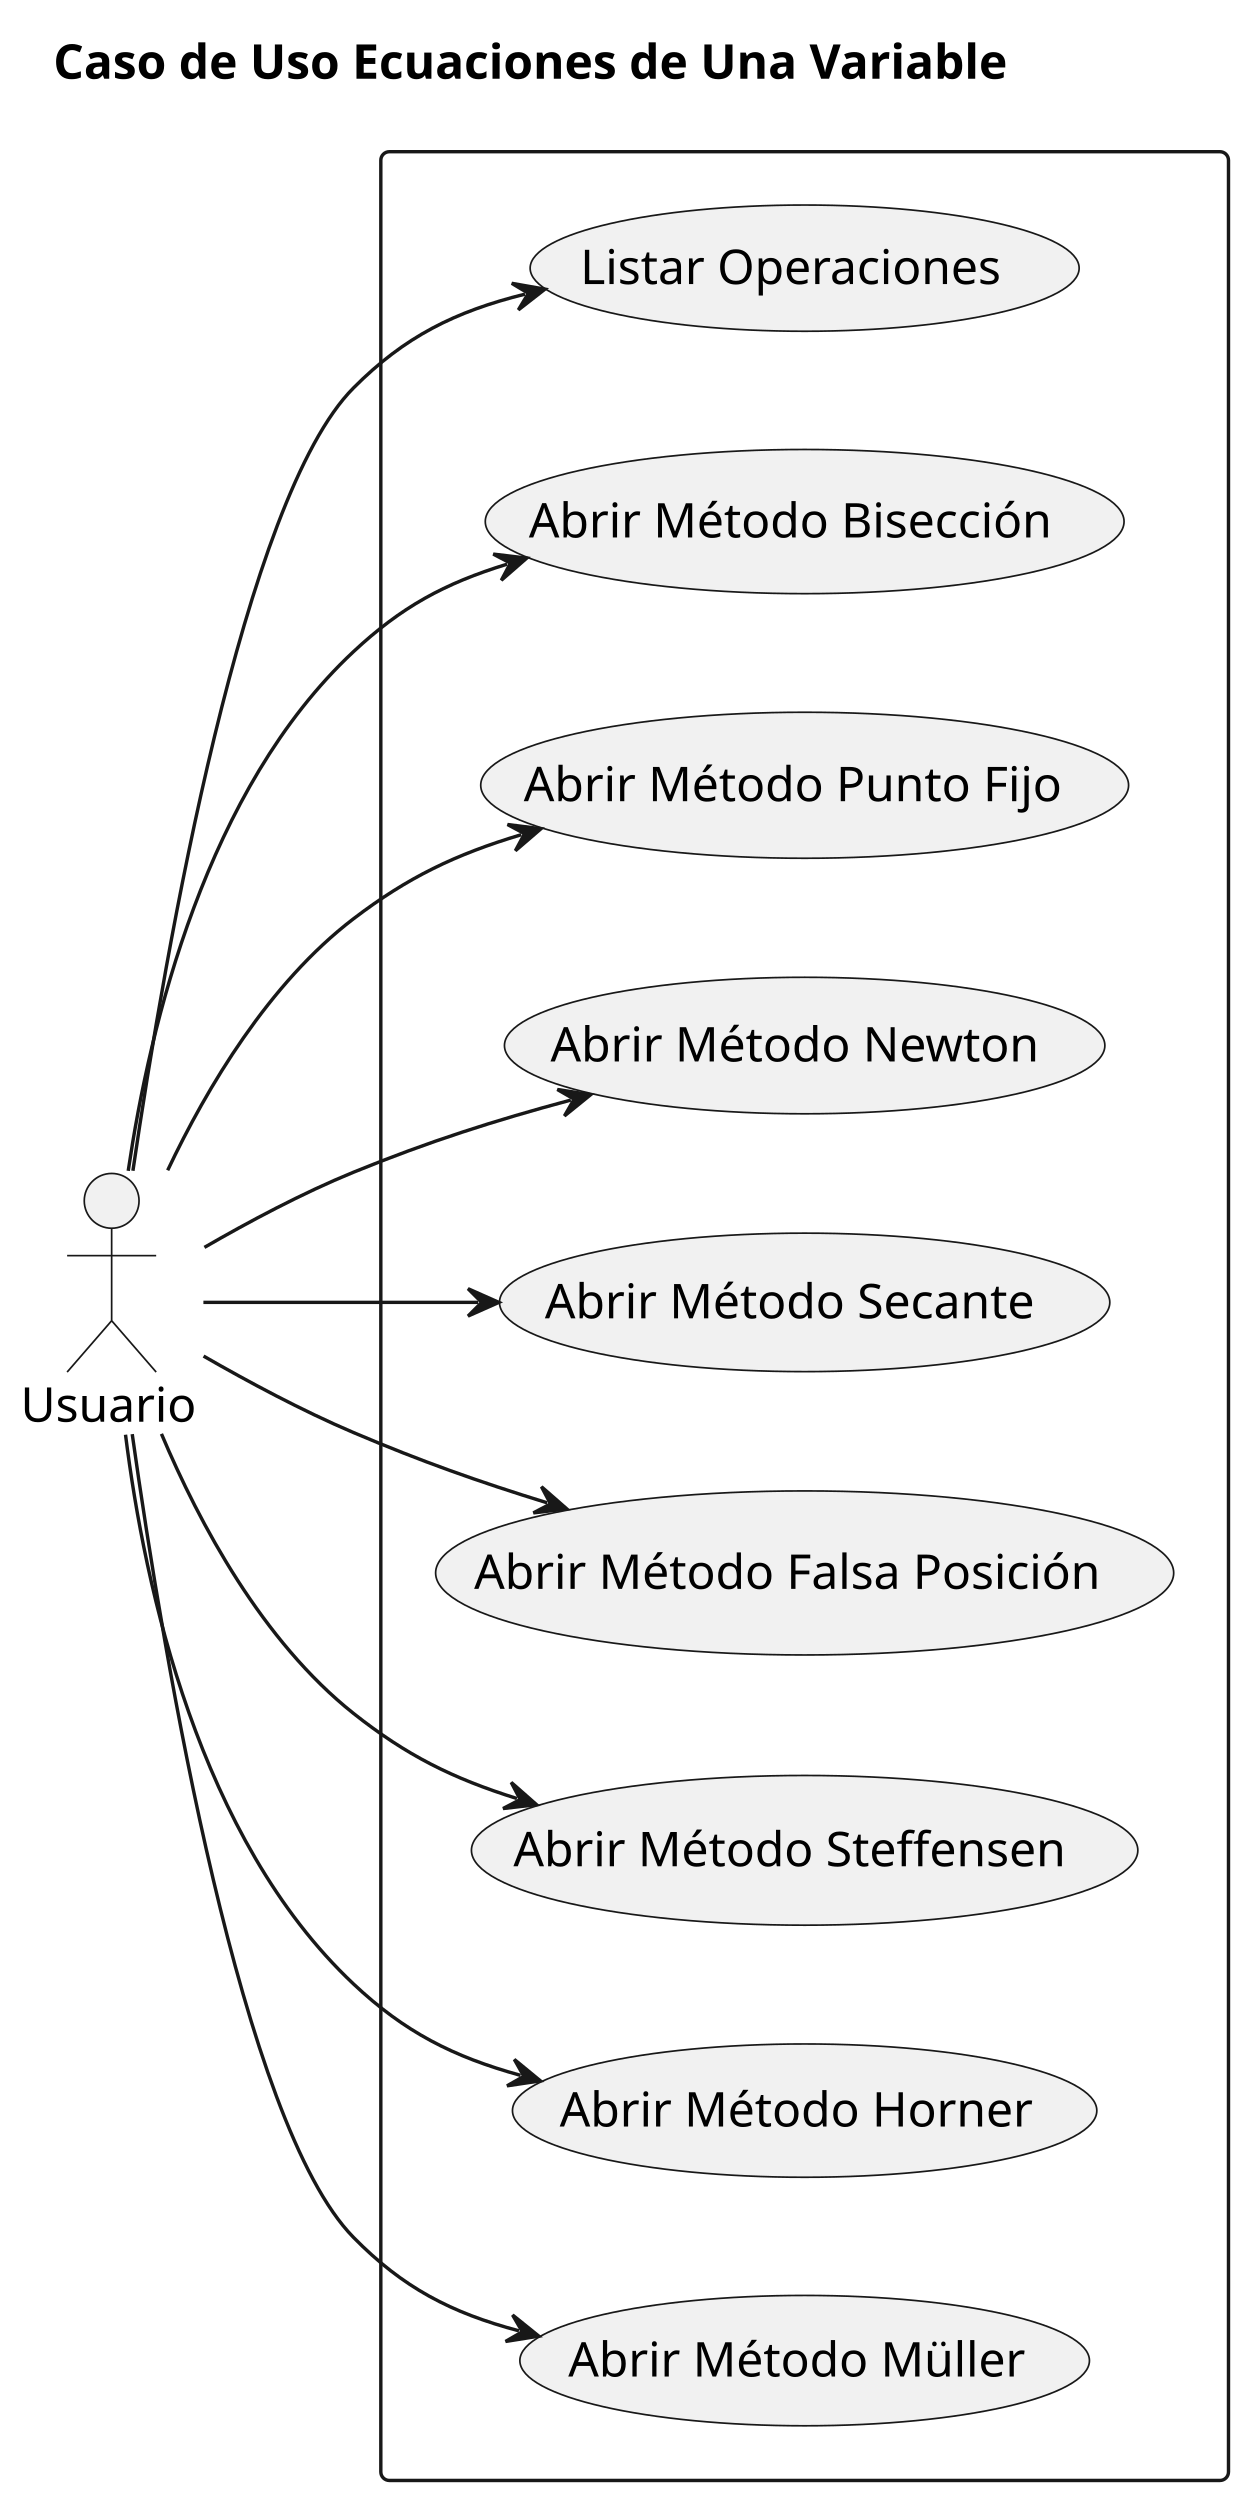
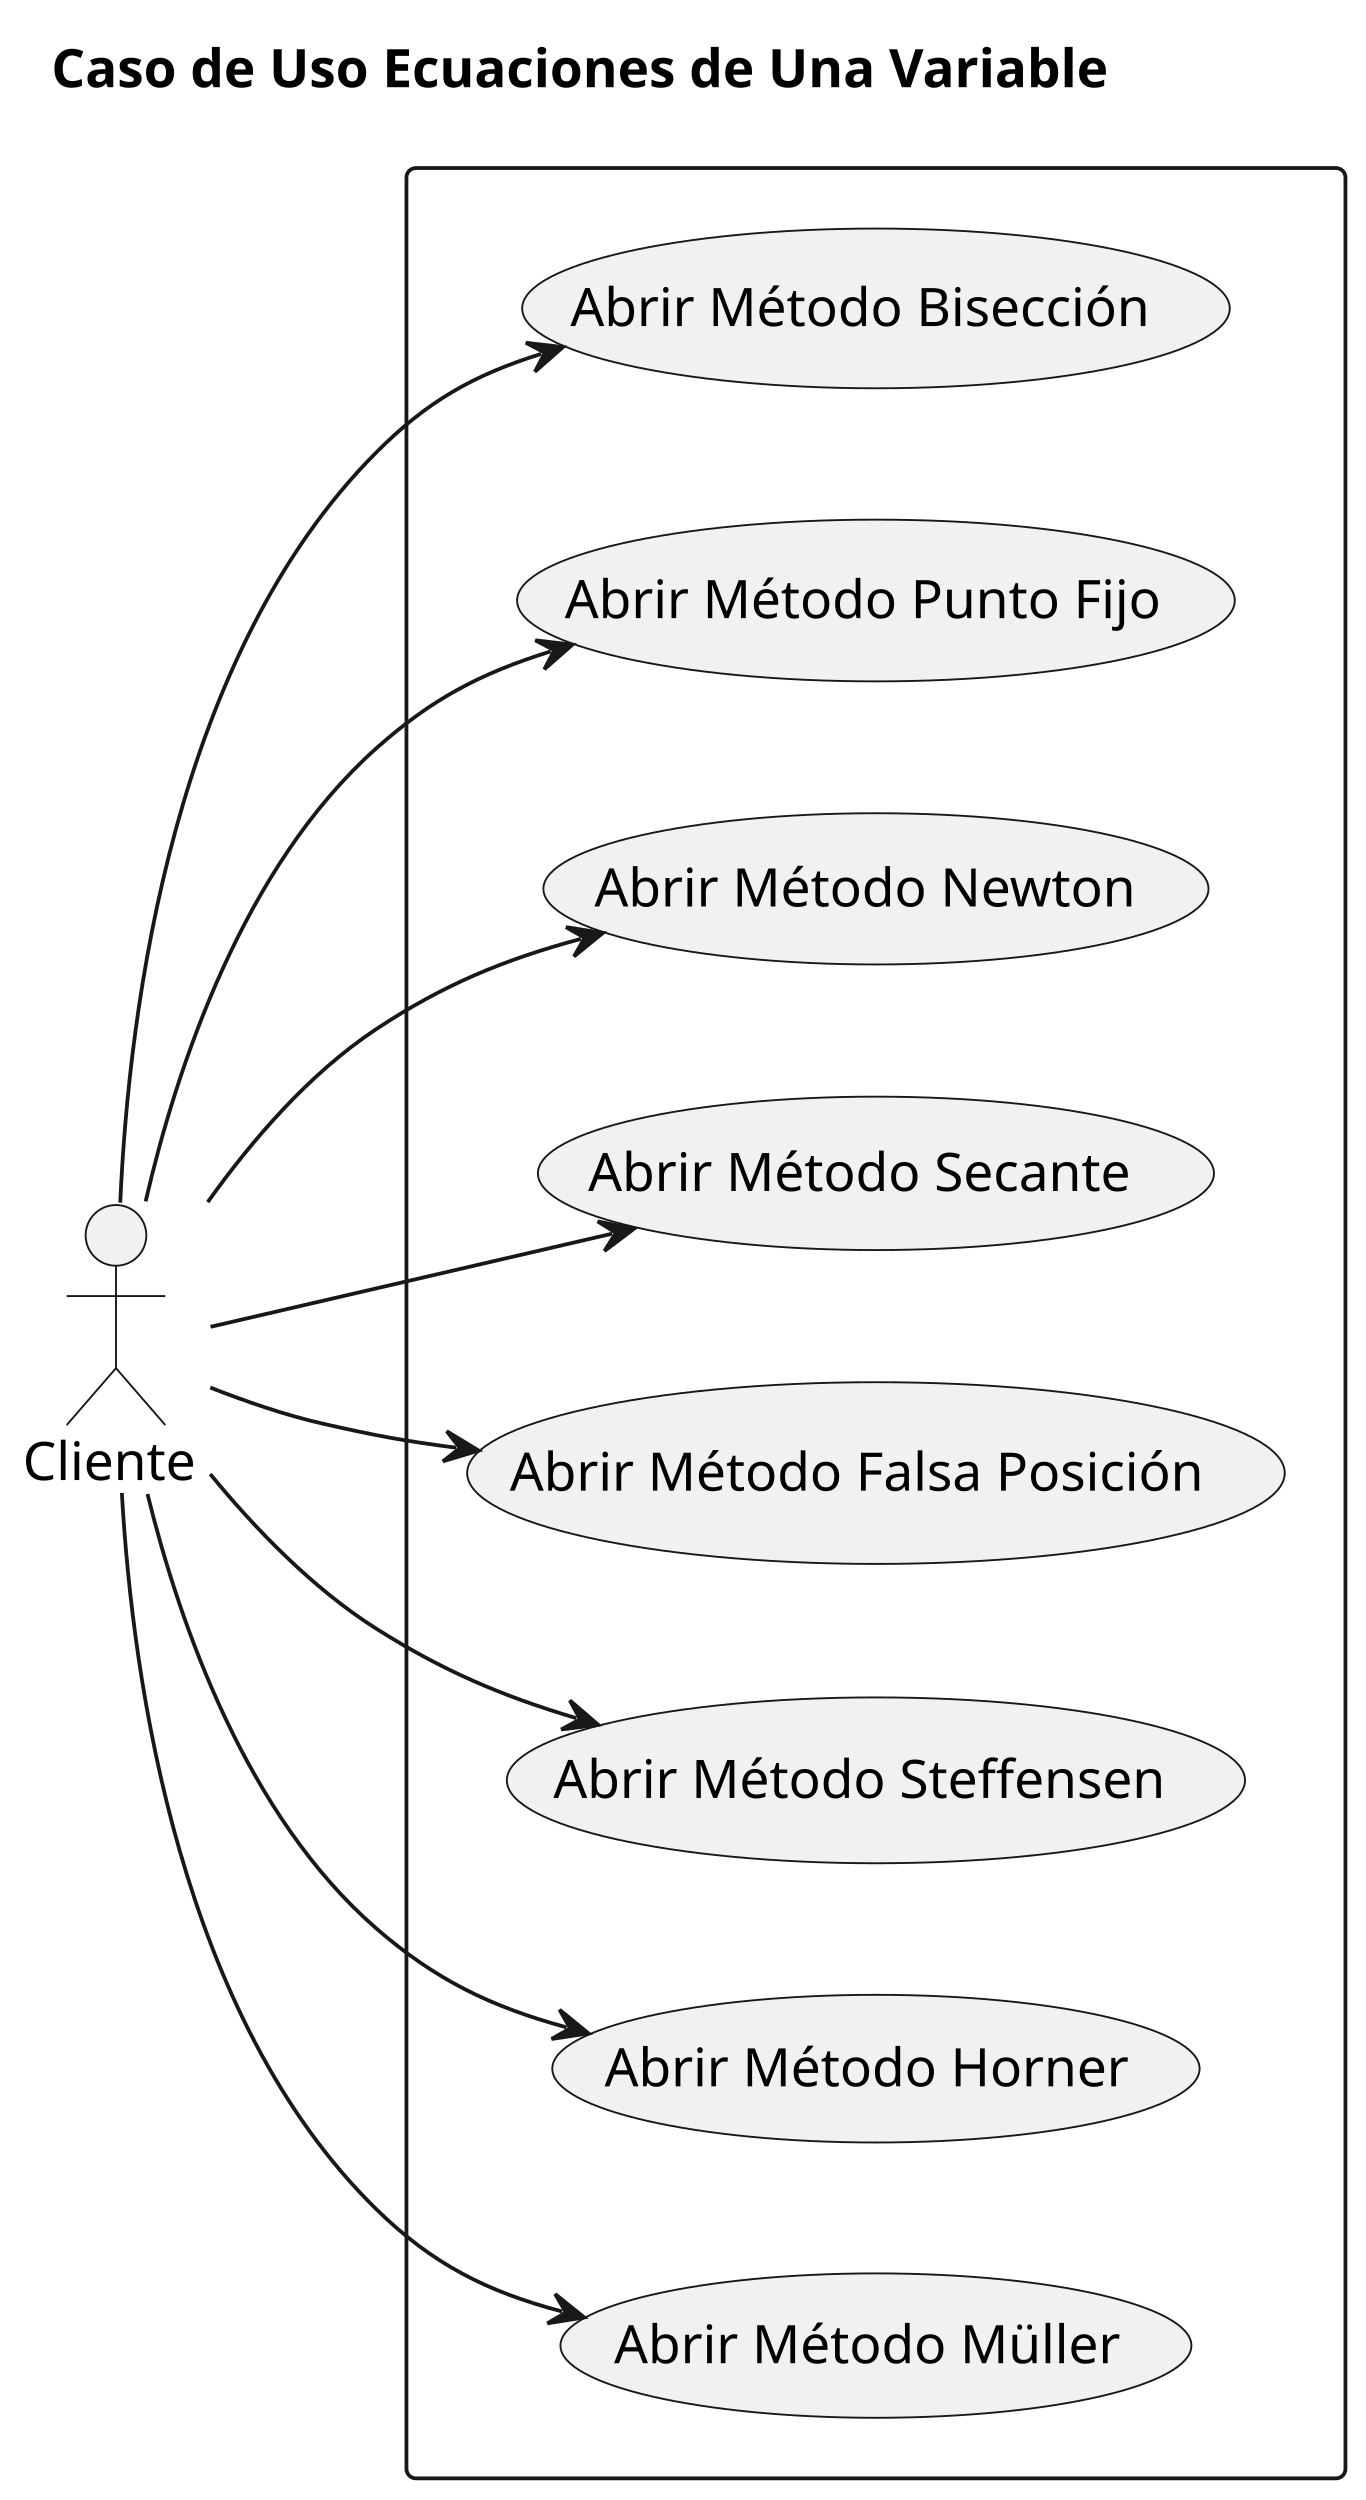
- <svg xmlns="http://www.w3.org/2000/svg" contentStyleType="text/css" data-diagram-type="DESCRIPTION" height="730px" preserveAspectRatio="none" style="width:364px;height:730px;background:#FFFFFF;" version="1.1" viewBox="0 0 364 730" width="364px" zoomAndPan="magnify">
+ <svg xmlns="http://www.w3.org/2000/svg" contentStyleType="text/css" data-diagram-type="DESCRIPTION" height="659px" preserveAspectRatio="none" style="width:360px;height:659px;background:#FFFFFF;" version="1.1" viewBox="0 0 360 659" width="360px" zoomAndPan="magnify">
  <defs />
  <g>
    <g class="title" data-source-line="1">
-       <text fill="#000000" font-family="sans-serif" font-size="14" font-weight="bold" lengthAdjust="spacing" textLength="319.587" x="15.566" y="22.995">Caso de Uso Ecuaciones de Una Variable</text>
+       <text fill="#000000" font-family="sans-serif" font-size="14" font-weight="bold" lengthAdjust="spacing" textLength="319.587" x="13.537" y="22.995">Caso de Uso Ecuaciones de Una Variable</text>
    </g>
    <g class="cluster" data-entity="##3" data-source-line="7" data-uid="ent0004" id="cluster_##3">
-       <rect fill="none" height="680" rx="2.5" ry="2.5" style="stroke:#181818;stroke-width:1;" width="247.52" x="111.2" y="44.297" />
+       <rect fill="none" height="609" rx="2.5" ry="2.5" style="stroke:#181818;stroke-width:1;" width="247.52" x="107.14" y="44.297" />
    </g>
-     <g class="entity" data-entity="listarOper" data-source-line="8" data-uid="ent0005" id="entity_listarOper">
-       <ellipse cx="234.957" cy="78.298" fill="#F1F1F1" rx="80.156" ry="18.431" style="stroke:#181818;stroke-width:0.5;" />
-       <text fill="#000000" font-family="sans-serif" font-size="14" lengthAdjust="spacing" textLength="131.045" x="169.434" y="82.947">Listar Operaciones</text>
+     <g class="entity" data-entity="bisection" data-source-line="8" data-uid="ent0005" id="entity_bisection">
+       <ellipse cx="230.903" cy="81.299" fill="#F1F1F1" rx="93.263" ry="21.052" style="stroke:#181818;stroke-width:0.5;" />
+       <text fill="#000000" font-family="sans-serif" font-size="14" lengthAdjust="spacing" textLength="161.089" x="150.358" y="85.948">Abrir Método Bisección</text>
    </g>
-     <g class="entity" data-entity="bisection" data-source-line="9" data-uid="ent0006" id="entity_bisection">
-       <ellipse cx="234.963" cy="152.299" fill="#F1F1F1" rx="93.263" ry="21.052" style="stroke:#181818;stroke-width:0.5;" />
-       <text fill="#000000" font-family="sans-serif" font-size="14" lengthAdjust="spacing" textLength="161.089" x="154.418" y="156.948">Abrir Método Bisección</text>
+     <g class="entity" data-entity="fixedPoint" data-source-line="9" data-uid="ent0006" id="entity_fixedPoint">
+       <ellipse cx="230.899" cy="158.295" fill="#F1F1F1" rx="94.589" ry="21.318" style="stroke:#181818;stroke-width:0.5;" />
+       <text fill="#000000" font-family="sans-serif" font-size="14" lengthAdjust="spacing" textLength="164.056" x="148.871" y="162.943">Abrir Método Punto Fijo</text>
    </g>
-     <g class="entity" data-entity="fixedPoint" data-source-line="10" data-uid="ent0007" id="entity_fixedPoint">
-       <ellipse cx="234.959" cy="229.295" fill="#F1F1F1" rx="94.589" ry="21.318" style="stroke:#181818;stroke-width:0.5;" />
-       <text fill="#000000" font-family="sans-serif" font-size="14" lengthAdjust="spacing" textLength="164.056" x="152.931" y="233.943">Abrir Método Punto Fijo</text>
+     <g class="entity" data-entity="newton" data-source-line="10" data-uid="ent0007" id="entity_newton">
+       <ellipse cx="230.902" cy="234.299" fill="#F1F1F1" rx="87.662" ry="19.932" style="stroke:#181818;stroke-width:0.5;" />
+       <text fill="#000000" font-family="sans-serif" font-size="14" lengthAdjust="spacing" textLength="148.429" x="156.688" y="238.948">Abrir Método Newton</text>
    </g>
-     <g class="entity" data-entity="newton" data-source-line="11" data-uid="ent0008" id="entity_newton">
-       <ellipse cx="234.962" cy="305.299" fill="#F1F1F1" rx="87.662" ry="19.932" style="stroke:#181818;stroke-width:0.5;" />
-       <text fill="#000000" font-family="sans-serif" font-size="14" lengthAdjust="spacing" textLength="148.429" x="160.748" y="309.948">Abrir Método Newton</text>
+     <g class="entity" data-entity="secant" data-source-line="11" data-uid="ent0008" id="entity_secant">
+       <ellipse cx="230.897" cy="309.298" fill="#F1F1F1" rx="89.107" ry="20.221" style="stroke:#181818;stroke-width:0.5;" />
+       <text fill="#000000" font-family="sans-serif" font-size="14" lengthAdjust="spacing" textLength="151.717" x="155.039" y="313.947">Abrir Método Secante</text>
    </g>
-     <g class="entity" data-entity="secant" data-source-line="12" data-uid="ent0009" id="entity_secant">
-       <ellipse cx="234.957" cy="380.298" fill="#F1F1F1" rx="89.107" ry="20.221" style="stroke:#181818;stroke-width:0.5;" />
-       <text fill="#000000" font-family="sans-serif" font-size="14" lengthAdjust="spacing" textLength="151.717" x="159.099" y="384.947">Abrir Método Secante</text>
+     <g class="entity" data-entity="falsePosition" data-source-line="12" data-uid="ent0009" id="entity_falsePosition">
+       <ellipse cx="230.9" cy="388.299" fill="#F1F1F1" rx="107.76" ry="23.952" style="stroke:#181818;stroke-width:0.5;" />
+       <text fill="#000000" font-family="sans-serif" font-size="14" lengthAdjust="spacing" textLength="193.026" x="134.387" y="392.947">Abrir Método Falsa Posición</text>
    </g>
-     <g class="entity" data-entity="falsePosition" data-source-line="13" data-uid="ent0010" id="entity_falsePosition">
-       <ellipse cx="234.96" cy="459.299" fill="#F1F1F1" rx="107.76" ry="23.952" style="stroke:#181818;stroke-width:0.5;" />
-       <text fill="#000000" font-family="sans-serif" font-size="14" lengthAdjust="spacing" textLength="193.026" x="138.447" y="463.947">Abrir Método Falsa Posición</text>
+     <g class="entity" data-entity="steffensen" data-source-line="13" data-uid="ent0010" id="entity_steffensen">
+       <ellipse cx="230.895" cy="469.296" fill="#F1F1F1" rx="97.295" ry="21.859" style="stroke:#181818;stroke-width:0.5;" />
+       <text fill="#000000" font-family="sans-serif" font-size="14" lengthAdjust="spacing" textLength="170.078" x="145.856" y="473.944">Abrir Método Steffensen</text>
    </g>
-     <g class="entity" data-entity="steffensen" data-source-line="14" data-uid="ent0011" id="entity_steffensen">
-       <ellipse cx="234.955" cy="540.296" fill="#F1F1F1" rx="97.295" ry="21.859" style="stroke:#181818;stroke-width:0.5;" />
-       <text fill="#000000" font-family="sans-serif" font-size="14" lengthAdjust="spacing" textLength="170.078" x="149.916" y="544.944">Abrir Método Steffensen</text>
+     <g class="entity" data-entity="horner" data-source-line="14" data-uid="ent0011" id="entity_horner">
+       <ellipse cx="230.897" cy="545.3" fill="#F1F1F1" rx="85.317" ry="19.463" style="stroke:#181818;stroke-width:0.5;" />
+       <text fill="#000000" font-family="sans-serif" font-size="14" lengthAdjust="spacing" textLength="143.056" x="159.37" y="549.949">Abrir Método Horner</text>
    </g>
-     <g class="entity" data-entity="horner" data-source-line="15" data-uid="ent0012" id="entity_horner">
-       <ellipse cx="234.957" cy="616.3" fill="#F1F1F1" rx="85.317" ry="19.463" style="stroke:#181818;stroke-width:0.5;" />
-       <text fill="#000000" font-family="sans-serif" font-size="14" lengthAdjust="spacing" textLength="143.056" x="163.43" y="620.949">Abrir Método Horner</text>
-     </g>
-     <g class="entity" data-entity="müller" data-source-line="16" data-uid="ent0013" id="entity_müller">
-       <ellipse cx="234.959" cy="689.299" fill="#F1F1F1" rx="83.159" ry="19.032" style="stroke:#181818;stroke-width:0.5;" />
-       <text fill="#000000" font-family="sans-serif" font-size="14" lengthAdjust="spacing" textLength="138.065" x="165.926" y="693.947">Abrir Método Müller</text>
+     <g class="entity" data-entity="müller" data-source-line="15" data-uid="ent0012" id="entity_müller">
+       <ellipse cx="230.899" cy="618.299" fill="#F1F1F1" rx="83.159" ry="19.032" style="stroke:#181818;stroke-width:0.5;" />
+       <text fill="#000000" font-family="sans-serif" font-size="14" lengthAdjust="spacing" textLength="138.065" x="161.866" y="622.947">Abrir Método Müller</text>
    </g>
    <g class="entity" data-entity="user" data-source-line="5" data-uid="ent0002" id="entity_user">
-       <ellipse cx="32.602" cy="350.647" fill="#F1F1F1" rx="8" ry="8" style="stroke:#181818;stroke-width:0.5;" />
-       <path d="M32.602,358.647 L32.602,385.647 M19.602,366.647 L45.602,366.647 M32.602,385.647 L19.602,400.647 M32.602,385.647 L45.602,400.647" fill="none" style="stroke:#181818;stroke-width:0.5;" />
-       <text fill="#000000" font-family="sans-serif" font-size="14" lengthAdjust="spacing" textLength="53.204" x="6" y="415.142">Usuario</text>
+       <ellipse cx="30.572" cy="325.647" fill="#F1F1F1" rx="8" ry="8" style="stroke:#181818;stroke-width:0.5;" />
+       <path d="M30.572,333.647 L30.572,360.647 M17.572,341.647 L43.572,341.647 M30.572,360.647 L17.572,375.647 M30.572,360.647 L43.572,375.647" fill="none" style="stroke:#181818;stroke-width:0.5;" />
+       <text fill="#000000" font-family="sans-serif" font-size="14" lengthAdjust="spacing" textLength="49.144" x="6" y="390.142">Cliente</text>
    </g>
-     <g class="link" data-entity-1="user" data-entity-2="listarOper" data-source-line="19" data-uid="lnk14" id="link_user_listarOper">
-       <path d="M38.81,341.867 C48.51,275.987 71.26,145.457 103.2,113.297 C118.11,98.297 132.877,90.965 153.307,85.885" fill="none" id="user-to-listarOper" style="stroke:#181818;stroke-width:1;" />
-       <polygon fill="#181818" points="159.13,84.437,149.431,82.727,154.278,85.643,151.361,90.49,159.13,84.437" style="stroke:#181818;stroke-width:1;" />
-       <text fill="#000000" font-family="sans-serif" font-size="13" lengthAdjust="spacing" textLength="4.132" x="90.2" y="123.364"> </text>
+     <g class="link" data-entity-1="user" data-entity-2="bisection" data-source-line="18" data-uid="lnk13" id="link_user_bisection">
+       <path d="M31.7,317.017 C33.99,265.097 45.91,172.747 99.14,119.297 C112.49,105.897 124.533,98.947 142.673,93.277" fill="none" id="user-to-bisection" style="stroke:#181818;stroke-width:1;" />
+       <polygon fill="#181818" points="148.4,91.487,138.617,90.354,143.628,92.978,141.003,97.99,148.4,91.487" style="stroke:#181818;stroke-width:1;" />
+       <text fill="#000000" font-family="sans-serif" font-size="13" lengthAdjust="spacing" textLength="4.132" x="86.14" y="125.364"> </text>
    </g>
-     <g class="link" data-entity-1="user" data-entity-2="bisection" data-source-line="20" data-uid="lnk15" id="link_user_bisection">
-       <path d="M37.44,341.887 C43.77,298.997 60.33,230.337 103.2,190.297 C117.2,177.227 129.696,170.393 148.076,164.733" fill="none" id="user-to-bisection" style="stroke:#181818;stroke-width:1;" />
-       <polygon fill="#181818" points="153.81,162.967,144.031,161.793,149.031,164.438,146.386,169.439,153.81,162.967" style="stroke:#181818;stroke-width:1;" />
-       <text fill="#000000" font-family="sans-serif" font-size="13" lengthAdjust="spacing" textLength="4.132" x="90.2" y="198.364"> </text>
+     <g class="link" data-entity-1="user" data-entity-2="fixedPoint" data-source-line="19" data-uid="lnk14" id="link_user_fixedPoint">
+       <path d="M38.39,316.677 C46.69,280.837 64.19,228.467 99.14,197.297 C113.64,184.367 126.54,177.496 145.16,171.716" fill="none" id="user-to-fixedPoint" style="stroke:#181818;stroke-width:1;" />
+       <polygon fill="#181818" points="150.89,169.937,141.109,168.785,146.115,171.419,143.481,176.425,150.89,169.937" style="stroke:#181818;stroke-width:1;" />
+       <text fill="#000000" font-family="sans-serif" font-size="13" lengthAdjust="spacing" textLength="4.132" x="86.14" y="203.364"> </text>
    </g>
-     <g class="link" data-entity-1="user" data-entity-2="fixedPoint" data-source-line="21" data-uid="lnk16" id="link_user_fixedPoint">
-       <path d="M48.96,341.727 C60.5,317.397 78.55,287.127 103.2,268.297 C119.11,256.147 133.014,249.494 152.214,243.724" fill="none" id="user-to-fixedPoint" style="stroke:#181818;stroke-width:1;" />
-       <polygon fill="#181818" points="157.96,241.997,148.19,240.756,153.172,243.436,150.492,248.418,157.96,241.997" style="stroke:#181818;stroke-width:1;" />
-       <text fill="#000000" font-family="sans-serif" font-size="13" lengthAdjust="spacing" textLength="4.132" x="90.2" y="271.364"> </text>
+     <g class="link" data-entity-1="user" data-entity-2="newton" data-source-line="20" data-uid="lnk15" id="link_user_newton">
+       <path d="M54.76,316.877 C66.27,300.697 81.51,282.967 99.14,271.297 C116.95,259.517 132.718,253.002 153.148,247.482" fill="none" id="user-to-newton" style="stroke:#181818;stroke-width:1;" />
+       <polygon fill="#181818" points="158.94,245.917,149.208,244.403,154.113,247.221,151.295,252.126,158.94,245.917" style="stroke:#181818;stroke-width:1;" />
+       <text fill="#000000" font-family="sans-serif" font-size="13" lengthAdjust="spacing" textLength="4.132" x="86.14" y="274.364"> </text>
    </g>
-     <g class="link" data-entity-1="user" data-entity-2="newton" data-source-line="22" data-uid="lnk17" id="link_user_newton">
-       <path d="M59.69,364.237 C72.47,356.847 88.29,348.387 103.2,342.297 C125.26,333.287 144.476,327.185 166.676,321.215" fill="none" id="user-to-newton" style="stroke:#181818;stroke-width:1;" />
-       <polygon fill="#181818" points="172.47,319.657,162.74,318.131,167.642,320.955,164.817,325.857,172.47,319.657" style="stroke:#181818;stroke-width:1;" />
-       <text fill="#000000" font-family="sans-serif" font-size="13" lengthAdjust="spacing" textLength="4.132" x="90.2" y="343.364"> </text>
+     <g class="link" data-entity-1="user" data-entity-2="secant" data-source-line="21" data-uid="lnk16" id="link_user_secant">
+       <path d="M55.5,349.747 C83,343.367 123.405,333.992 161.365,325.192" fill="none" id="user-to-secant" style="stroke:#181818;stroke-width:1;" />
+       <polygon fill="#181818" points="167.21,323.837,157.539,321.973,162.339,324.966,159.346,329.766,167.21,323.837" style="stroke:#181818;stroke-width:1;" />
+       <text fill="#000000" font-family="sans-serif" font-size="13" lengthAdjust="spacing" textLength="4.132" x="86.14" y="338.364"> </text>
    </g>
-     <g class="link" data-entity-1="user" data-entity-2="secant" data-source-line="23" data-uid="lnk18" id="link_user_secant">
-       <path d="M59.39,380.297 C81.37,380.297 108.3,380.297 139.66,380.297" fill="none" id="user-to-secant" style="stroke:#181818;stroke-width:1;" />
-       <polygon fill="#181818" points="145.66,380.297,136.66,376.297,140.66,380.297,136.66,384.297,145.66,380.297" style="stroke:#181818;stroke-width:1;" />
-       <text fill="#000000" font-family="sans-serif" font-size="13" lengthAdjust="spacing" textLength="4.132" x="90.2" y="376.364"> </text>
+     <g class="link" data-entity-1="user" data-entity-2="falsePosition" data-source-line="22" data-uid="lnk17" id="link_user_falsePosition">
+       <path d="M55.42,365.757 C64.55,369.347 75.17,373.027 85.14,375.297 C98.31,378.287 106.339,379.834 120.229,381.614" fill="none" id="user-to-falsePosition" style="stroke:#181818;stroke-width:1;" />
+       <polygon fill="#181818" points="126.18,382.377,117.761,377.265,121.221,381.741,116.745,385.2,126.18,382.377" style="stroke:#181818;stroke-width:1;" />
+       <text fill="#000000" font-family="sans-serif" font-size="13" lengthAdjust="spacing" textLength="4.132" x="86.14" y="371.364"> </text>
    </g>
-     <g class="link" data-entity-1="user" data-entity-2="falsePosition" data-source-line="24" data-uid="lnk19" id="link_user_falsePosition">
-       <path d="M59.44,395.977 C72.3,403.377 88.25,411.947 103.2,418.297 C123.02,426.717 139.438,432.533 159.788,438.832" fill="none" id="user-to-falsePosition" style="stroke:#181818;stroke-width:1;" />
-       <polygon fill="#181818" points="165.52,440.607,158.106,434.124,160.744,439.128,155.74,441.766,165.52,440.607" style="stroke:#181818;stroke-width:1;" />
-       <text fill="#000000" font-family="sans-serif" font-size="13" lengthAdjust="spacing" textLength="4.132" x="90.2" y="408.364"> </text>
+     <g class="link" data-entity-1="user" data-entity-2="steffensen" data-source-line="23" data-uid="lnk18" id="link_user_steffensen">
+       <path d="M55.41,388.557 C67.15,402.867 82.38,418.697 99.14,429.297 C116.8,440.457 132.023,446.954 151.943,452.924" fill="none" id="user-to-steffensen" style="stroke:#181818;stroke-width:1;" />
+       <polygon fill="#181818" points="157.69,454.647,150.217,448.231,152.9,453.212,147.921,455.895,157.69,454.647" style="stroke:#181818;stroke-width:1;" />
+       <text fill="#000000" font-family="sans-serif" font-size="13" lengthAdjust="spacing" textLength="4.132" x="86.14" y="416.364"> </text>
    </g>
-     <g class="link" data-entity-1="user" data-entity-2="steffensen" data-source-line="25" data-uid="lnk20" id="link_user_steffensen">
-       <path d="M47.14,418.687 C58.33,445.167 76.7,479.257 103.2,500.297 C118.64,512.547 132.084,519.263 150.945,525.173" fill="none" id="user-to-steffensen" style="stroke:#181818;stroke-width:1;" />
-       <polygon fill="#181818" points="156.67,526.967,149.278,520.459,151.899,525.472,146.886,528.093,156.67,526.967" style="stroke:#181818;stroke-width:1;" />
-       <text fill="#000000" font-family="sans-serif" font-size="13" lengthAdjust="spacing" textLength="4.132" x="90.2" y="484.364"> </text>
+     <g class="link" data-entity-1="user" data-entity-2="horner" data-source-line="24" data-uid="lnk19" id="link_user_horner">
+       <path d="M38.88,393.827 C47.45,428.597 65.06,478.687 99.14,508.297 C114.82,521.917 129.373,528.954 149.333,534.414" fill="none" id="user-to-horner" style="stroke:#181818;stroke-width:1;" />
+       <polygon fill="#181818" points="155.12,535.997,147.494,529.764,150.297,534.678,145.383,537.48,155.12,535.997" style="stroke:#181818;stroke-width:1;" />
+       <text fill="#000000" font-family="sans-serif" font-size="13" lengthAdjust="spacing" textLength="4.132" x="86.14" y="492.364"> </text>
    </g>
-     <g class="link" data-entity-1="user" data-entity-2="horner" data-source-line="26" data-uid="lnk21" id="link_user_horner">
-       <path d="M36.65,418.937 C42.25,463.757 58.16,536.907 103.2,579.297 C118.15,593.367 132.257,600.548 152.007,606.008" fill="none" id="user-to-horner" style="stroke:#181818;stroke-width:1;" />
-       <polygon fill="#181818" points="157.79,607.607,150.181,601.353,152.971,606.275,148.049,609.064,157.79,607.607" style="stroke:#181818;stroke-width:1;" />
-       <text fill="#000000" font-family="sans-serif" font-size="13" lengthAdjust="spacing" textLength="4.132" x="90.2" y="563.364"> </text>
-     </g>
-     <g class="link" data-entity-1="user" data-entity-2="müller" data-source-line="27" data-uid="lnk22" id="link_user_müller">
-       <path d="M38.61,418.767 C48.08,485.817 70.66,620.127 103.2,653.297 C117.63,668.007 131.672,675.323 151.542,680.613" fill="none" id="user-to-müller" style="stroke:#181818;stroke-width:1;" />
-       <polygon fill="#181818" points="157.34,682.157,149.672,675.976,152.508,680.87,147.614,683.707,157.34,682.157" style="stroke:#181818;stroke-width:1;" />
-       <text fill="#000000" font-family="sans-serif" font-size="13" lengthAdjust="spacing" textLength="4.132" x="90.2" y="631.364"> </text>
+     <g class="link" data-entity-1="user" data-entity-2="müller" data-source-line="25" data-uid="lnk20" id="link_user_müller">
+       <path d="M32.12,393.537 C34.97,443.857 47.59,531.797 99.14,582.297 C113.95,596.797 128.22,604.041 148.2,609.331" fill="none" id="user-to-müller" style="stroke:#181818;stroke-width:1;" />
+       <polygon fill="#181818" points="154,610.867,146.324,604.697,149.167,609.587,144.276,612.43,154,610.867" style="stroke:#181818;stroke-width:1;" />
+       <text fill="#000000" font-family="sans-serif" font-size="13" lengthAdjust="spacing" textLength="4.132" x="86.14" y="564.364"> </text>
    </g>
  </g>
</svg>
